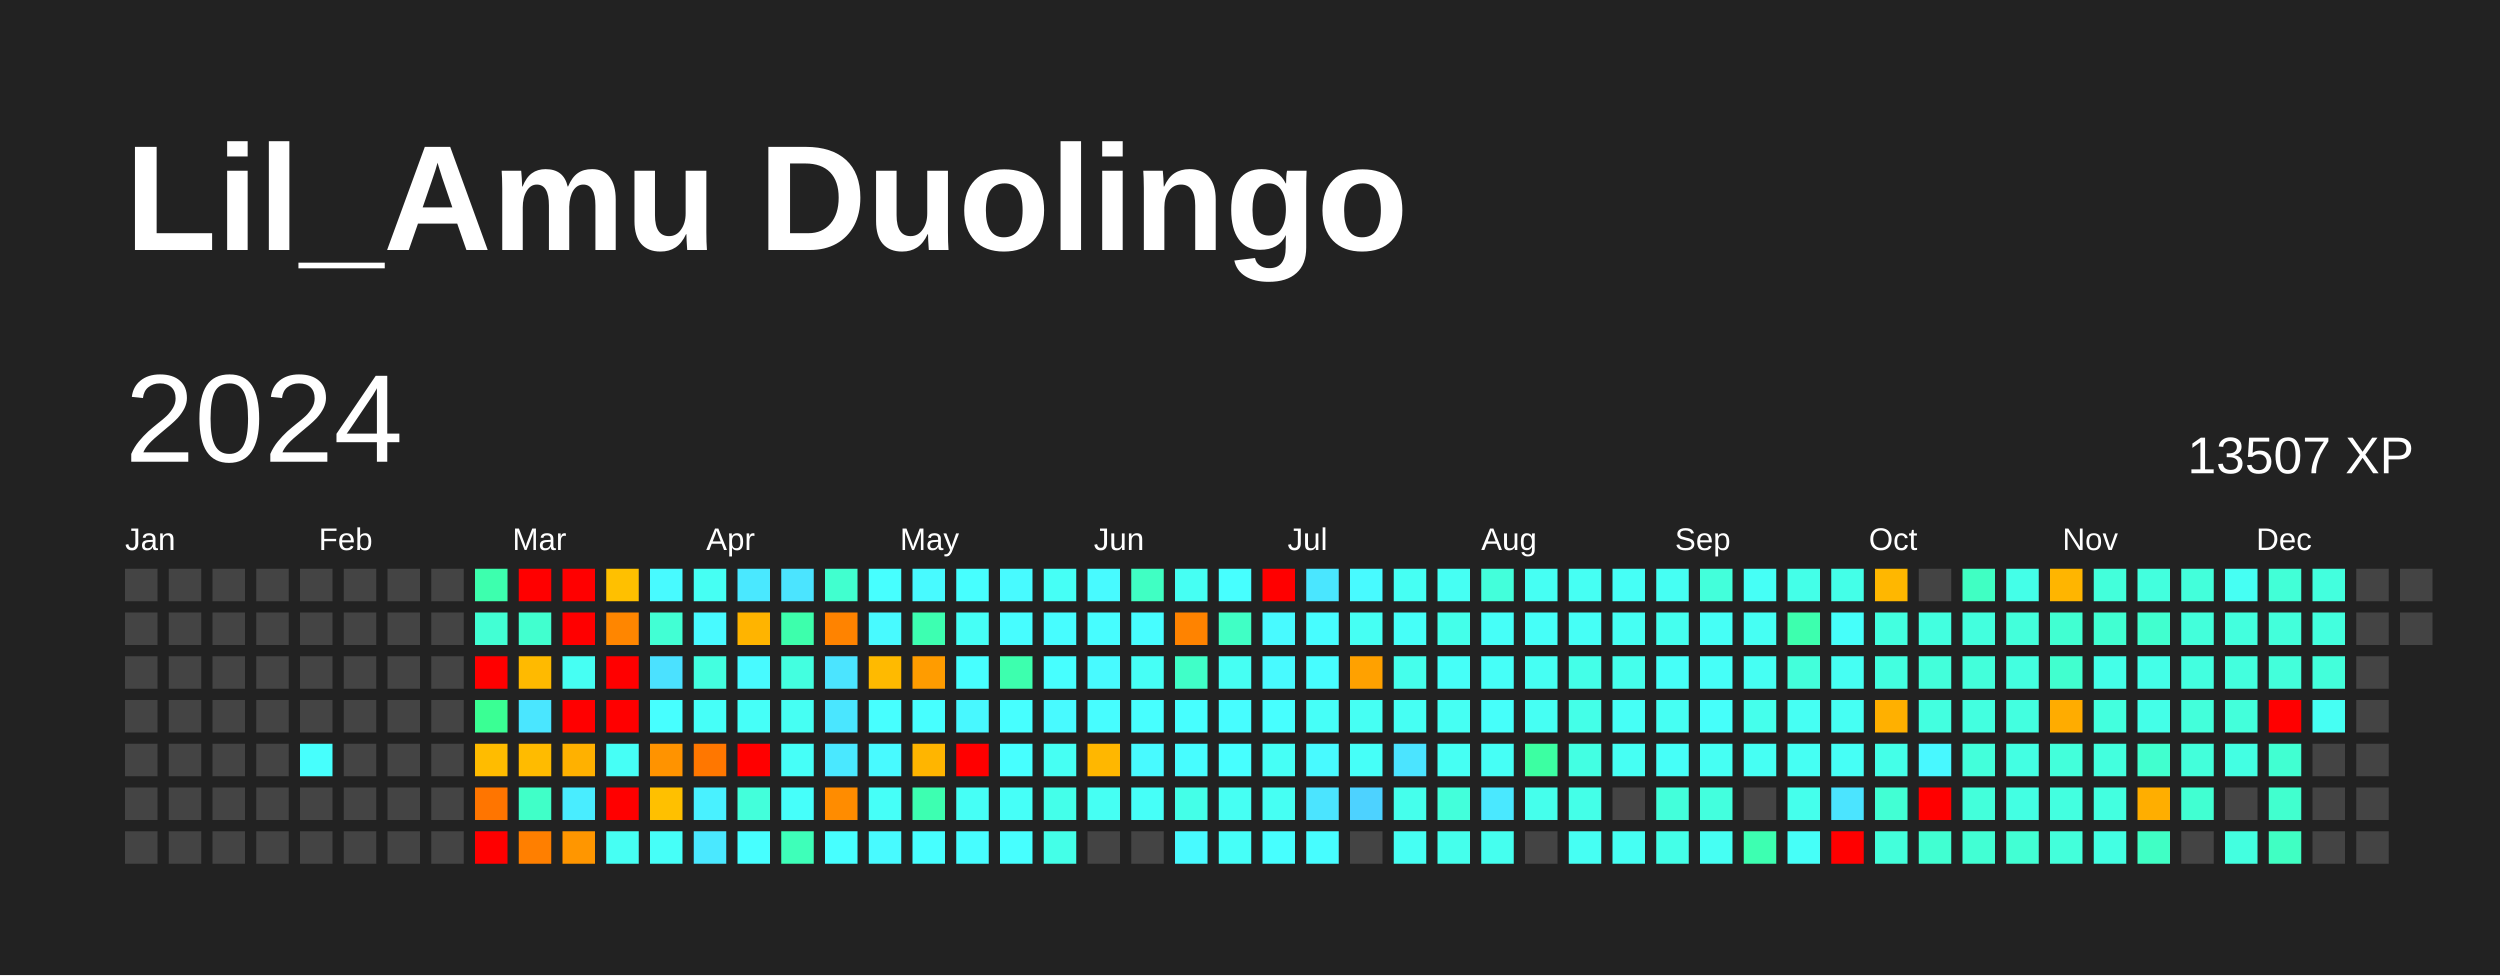
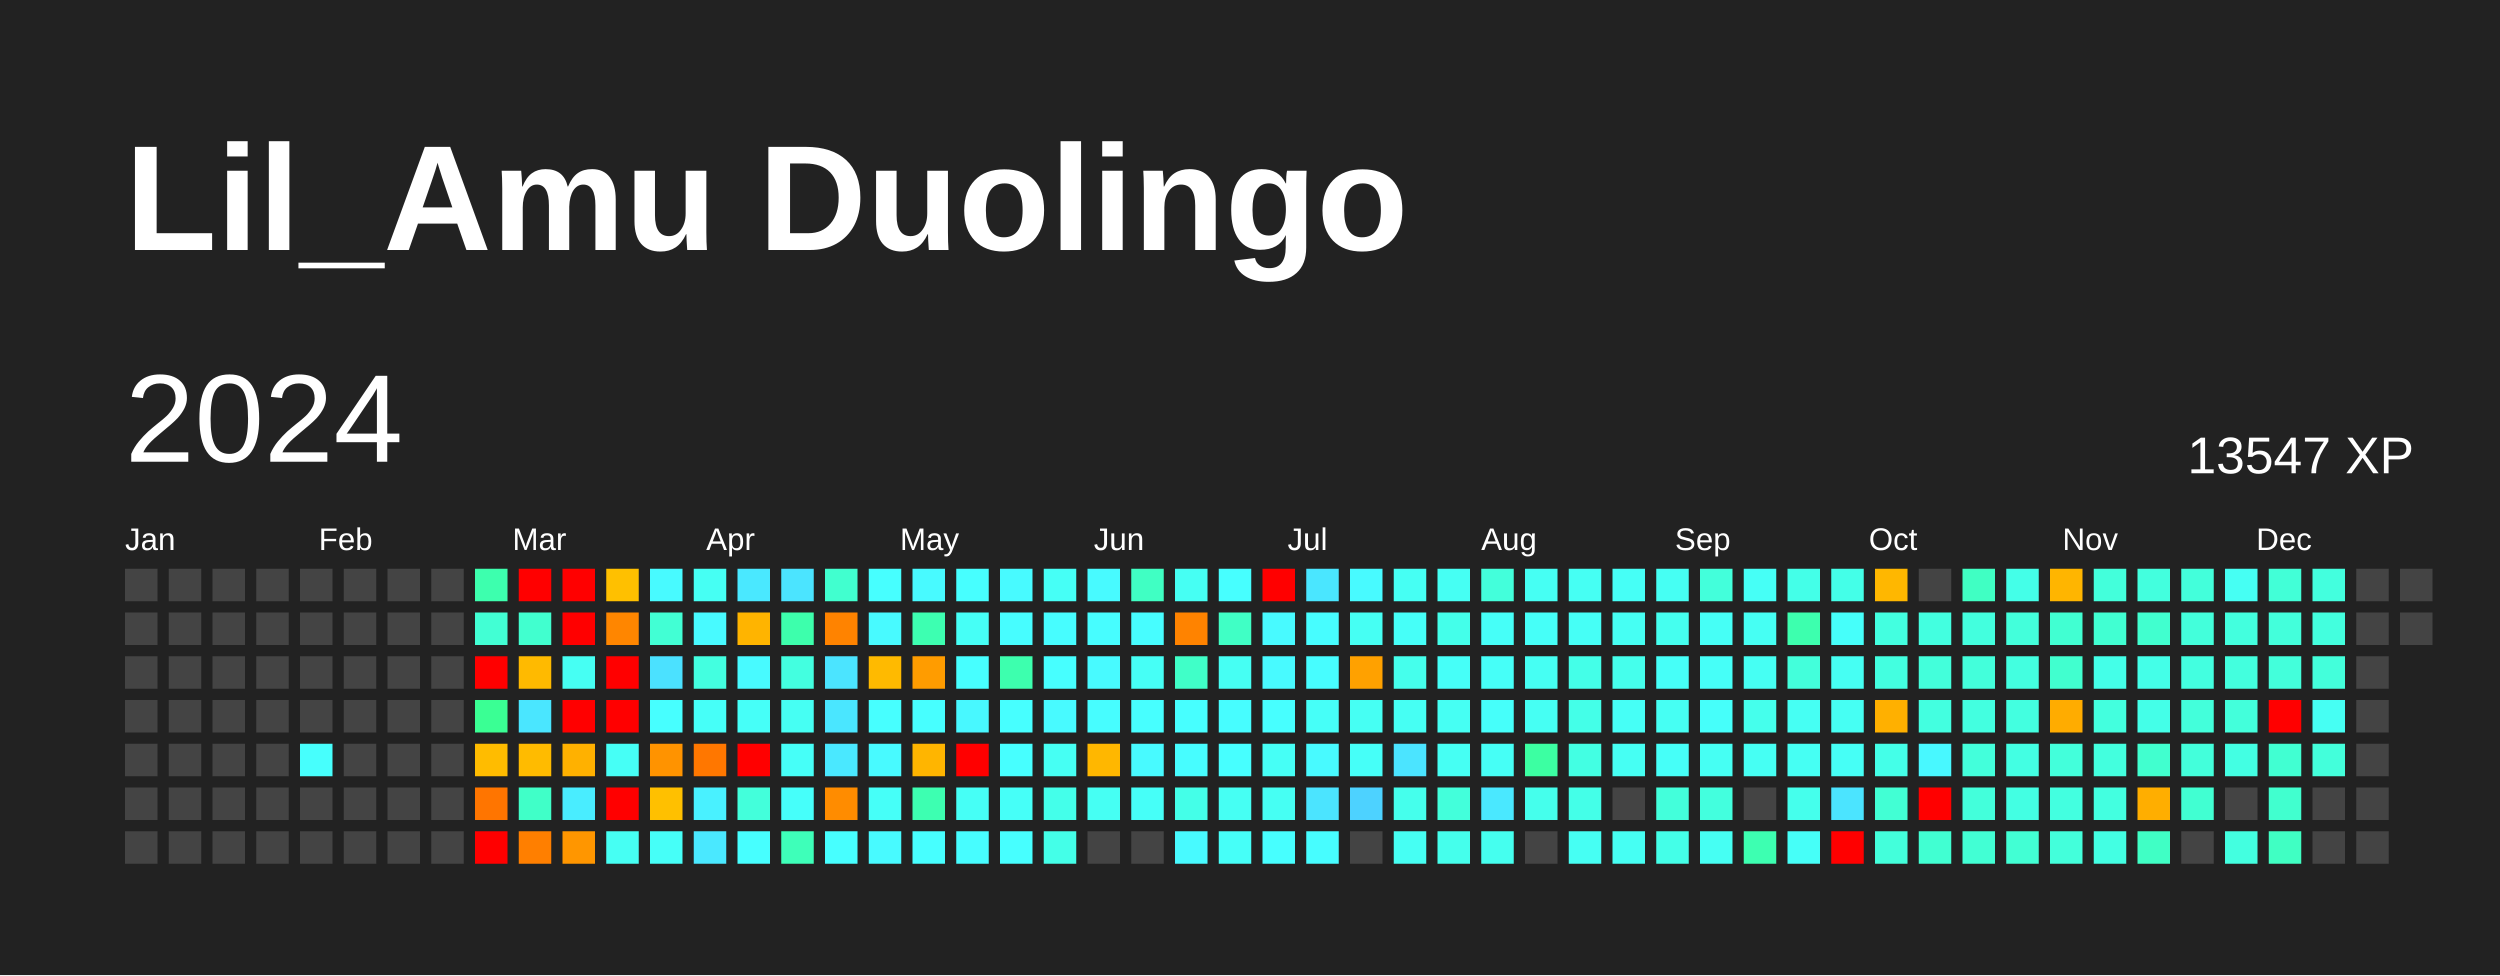
<svg xmlns="http://www.w3.org/2000/svg" baseProfile="full" height="78mm" version="1.1" viewBox="0,0,200,78" width="200mm">
  <defs />
  <rect fill="#222222" height="78" width="200" x="0" y="0" />
  <text fill="#FFFFFF" style="font-size:12px; font-family:Arial; font-weight:bold;" x="10" y="20">Lil_Amu Duolingo</text>
  <text dominant-baseline="hanging" fill="#FFFFFF" style="font-size:10.0px; font-family:Arial;" x="10" y="30">2024</text>
-   <text dominant-baseline="hanging" fill="#FFFFFF" style="font-size:4.125px; font-family:Arial;" x="175" y="35">13507 XP</text>
+   <text dominant-baseline="hanging" fill="#FFFFFF" style="font-size:4.125px; font-family:Arial;" x="175" y="35">13547 XP</text>
  <text fill="#FFFFFF" style="font-size:2.5px; font-family:Arial" x="10.0" y="44">Jan</text>
  <text fill="#FFFFFF" style="font-size:2.5px; font-family:Arial" x="25.5" y="44">Feb</text>
  <text fill="#FFFFFF" style="font-size:2.5px; font-family:Arial" x="41.0" y="44">Mar</text>
  <text fill="#FFFFFF" style="font-size:2.5px; font-family:Arial" x="56.5" y="44">Apr</text>
  <text fill="#FFFFFF" style="font-size:2.5px; font-family:Arial" x="72.0" y="44">May</text>
  <text fill="#FFFFFF" style="font-size:2.5px; font-family:Arial" x="87.5" y="44">Jun</text>
  <text fill="#FFFFFF" style="font-size:2.5px; font-family:Arial" x="103.0" y="44">Jul</text>
  <text fill="#FFFFFF" style="font-size:2.5px; font-family:Arial" x="118.5" y="44">Aug</text>
  <text fill="#FFFFFF" style="font-size:2.5px; font-family:Arial" x="134.0" y="44">Sep</text>
  <text fill="#FFFFFF" style="font-size:2.5px; font-family:Arial" x="149.5" y="44">Oct</text>
  <text fill="#FFFFFF" style="font-size:2.5px; font-family:Arial" x="165.0" y="44">Nov</text>
  <text fill="#FFFFFF" style="font-size:2.5px; font-family:Arial" x="180.5" y="44">Dec</text>
  <rect fill="#444444" height="2.6" width="2.6" x="10.0" y="45.5" />
  <rect fill="#444444" height="2.6" width="2.6" x="10.0" y="49.0" />
  <rect fill="#444444" height="2.6" width="2.6" x="10.0" y="52.5" />
  <rect fill="#444444" height="2.6" width="2.6" x="10.0" y="56.0" />
  <rect fill="#444444" height="2.6" width="2.6" x="10.0" y="59.5" />
  <rect fill="#444444" height="2.6" width="2.6" x="10.0" y="63.0" />
  <rect fill="#444444" height="2.6" width="2.6" x="10.0" y="66.5" />
  <rect fill="#444444" height="2.6" width="2.6" x="13.5" y="45.5" />
  <rect fill="#444444" height="2.6" width="2.6" x="13.5" y="49.0" />
  <rect fill="#444444" height="2.6" width="2.6" x="13.5" y="52.5" />
  <rect fill="#444444" height="2.6" width="2.6" x="13.5" y="56.0" />
  <rect fill="#444444" height="2.6" width="2.6" x="13.5" y="59.5" />
  <rect fill="#444444" height="2.6" width="2.6" x="13.5" y="63.0" />
  <rect fill="#444444" height="2.6" width="2.6" x="13.5" y="66.5" />
  <rect fill="#444444" height="2.6" width="2.6" x="17.0" y="45.5" />
  <rect fill="#444444" height="2.6" width="2.6" x="17.0" y="49.0" />
  <rect fill="#444444" height="2.6" width="2.6" x="17.0" y="52.5" />
  <rect fill="#444444" height="2.6" width="2.6" x="17.0" y="56.0" />
  <rect fill="#444444" height="2.6" width="2.6" x="17.0" y="59.5" />
  <rect fill="#444444" height="2.6" width="2.6" x="17.0" y="63.0" />
  <rect fill="#444444" height="2.6" width="2.6" x="17.0" y="66.5" />
  <rect fill="#444444" height="2.6" width="2.6" x="20.5" y="45.5" />
  <rect fill="#444444" height="2.6" width="2.6" x="20.5" y="49.0" />
  <rect fill="#444444" height="2.6" width="2.6" x="20.5" y="52.5" />
  <rect fill="#444444" height="2.6" width="2.6" x="20.5" y="56.0" />
  <rect fill="#444444" height="2.6" width="2.6" x="20.5" y="59.5" />
  <rect fill="#444444" height="2.6" width="2.6" x="20.5" y="63.0" />
  <rect fill="#444444" height="2.6" width="2.6" x="20.5" y="66.5" />
  <rect fill="#444444" height="2.6" width="2.6" x="24.0" y="45.5" />
  <rect fill="#444444" height="2.6" width="2.6" x="24.0" y="49.0" />
  <rect fill="#444444" height="2.6" width="2.6" x="24.0" y="52.5" />
  <rect fill="#444444" height="2.6" width="2.6" x="24.0" y="56.0" />
  <rect fill="#47fffd" height="2.6" width="2.6" x="24.0" y="59.5" />
  <rect fill="#444444" height="2.6" width="2.6" x="24.0" y="63.0" />
  <rect fill="#444444" height="2.6" width="2.6" x="24.0" y="66.5" />
  <rect fill="#444444" height="2.6" width="2.6" x="27.5" y="45.5" />
  <rect fill="#444444" height="2.6" width="2.6" x="27.5" y="49.0" />
  <rect fill="#444444" height="2.6" width="2.6" x="27.5" y="52.5" />
  <rect fill="#444444" height="2.6" width="2.6" x="27.5" y="56.0" />
  <rect fill="#444444" height="2.6" width="2.6" x="27.5" y="59.5" />
  <rect fill="#444444" height="2.6" width="2.6" x="27.5" y="63.0" />
  <rect fill="#444444" height="2.6" width="2.6" x="27.5" y="66.5" />
  <rect fill="#444444" height="2.6" width="2.6" x="31.0" y="45.5" />
  <rect fill="#444444" height="2.6" width="2.6" x="31.0" y="49.0" />
  <rect fill="#444444" height="2.6" width="2.6" x="31.0" y="52.5" />
  <rect fill="#444444" height="2.6" width="2.6" x="31.0" y="56.0" />
  <rect fill="#444444" height="2.6" width="2.6" x="31.0" y="59.5" />
  <rect fill="#444444" height="2.6" width="2.6" x="31.0" y="63.0" />
  <rect fill="#444444" height="2.6" width="2.6" x="31.0" y="66.5" />
  <rect fill="#444444" height="2.6" width="2.6" x="34.5" y="45.5" />
  <rect fill="#444444" height="2.6" width="2.6" x="34.5" y="49.0" />
  <rect fill="#444444" height="2.6" width="2.6" x="34.5" y="52.5" />
  <rect fill="#444444" height="2.6" width="2.6" x="34.5" y="56.0" />
  <rect fill="#444444" height="2.6" width="2.6" x="34.5" y="59.5" />
  <rect fill="#444444" height="2.6" width="2.6" x="34.5" y="63.0" />
  <rect fill="#444444" height="2.6" width="2.6" x="34.5" y="66.5" />
  <rect fill="#3dffae" height="2.6" width="2.6" x="38.0" y="45.5" />
  <rect fill="#42ffd4" height="2.6" width="2.6" x="38.0" y="49.0" />
  <rect fill="red" height="2.6" width="2.6" x="38.0" y="52.5" />
  <rect fill="#3aff94" height="2.6" width="2.6" x="38.0" y="56.0" />
  <rect fill="#ffbc00" height="2.6" width="2.6" x="38.0" y="59.5" />
  <rect fill="#ff7500" height="2.6" width="2.6" x="38.0" y="63.0" />
  <rect fill="red" height="2.6" width="2.6" x="38.0" y="66.5" />
  <rect fill="red" height="2.6" width="2.6" x="41.5" y="45.5" />
  <rect fill="#41ffcf" height="2.6" width="2.6" x="41.5" y="49.0" />
  <rect fill="#ffba00" height="2.6" width="2.6" x="41.5" y="52.5" />
  <rect fill="#4ae6ff" height="2.6" width="2.6" x="41.5" y="56.0" />
  <rect fill="#ffbb00" height="2.6" width="2.6" x="41.5" y="59.5" />
  <rect fill="#40ffc8" height="2.6" width="2.6" x="41.5" y="63.0" />
  <rect fill="#ff7f00" height="2.6" width="2.6" x="41.5" y="66.5" />
  <rect fill="red" height="2.6" width="2.6" x="45.0" y="45.5" />
  <rect fill="red" height="2.6" width="2.6" x="45.0" y="49.0" />
  <rect fill="#46fff3" height="2.6" width="2.6" x="45.0" y="52.5" />
  <rect fill="red" height="2.6" width="2.6" x="45.0" y="56.0" />
  <rect fill="#ffb100" height="2.6" width="2.6" x="45.0" y="59.5" />
  <rect fill="#49edff" height="2.6" width="2.6" x="45.0" y="63.0" />
  <rect fill="#ff9600" height="2.6" width="2.6" x="45.0" y="66.5" />
  <rect fill="#ffc000" height="2.6" width="2.6" x="48.5" y="45.5" />
  <rect fill="#ff8600" height="2.6" width="2.6" x="48.5" y="49.0" />
  <rect fill="red" height="2.6" width="2.6" x="48.5" y="52.5" />
  <rect fill="red" height="2.6" width="2.6" x="48.5" y="56.0" />
  <rect fill="#46fff6" height="2.6" width="2.6" x="48.5" y="59.5" />
  <rect fill="red" height="2.6" width="2.6" x="48.5" y="63.0" />
  <rect fill="#46fff3" height="2.6" width="2.6" x="48.5" y="66.5" />
  <rect fill="#48faff" height="2.6" width="2.6" x="52.0" y="45.5" />
  <rect fill="#42ffd4" height="2.6" width="2.6" x="52.0" y="49.0" />
  <rect fill="#4be1ff" height="2.6" width="2.6" x="52.0" y="52.5" />
  <rect fill="#47ffff" height="2.6" width="2.6" x="52.0" y="56.0" />
  <rect fill="#ff9300" height="2.6" width="2.6" x="52.0" y="59.5" />
  <rect fill="#ffc000" height="2.6" width="2.6" x="52.0" y="63.0" />
  <rect fill="#46fff8" height="2.6" width="2.6" x="52.0" y="66.5" />
  <rect fill="#46fff3" height="2.6" width="2.6" x="55.5" y="45.5" />
  <rect fill="#48faff" height="2.6" width="2.6" x="55.5" y="49.0" />
  <rect fill="#43ffe0" height="2.6" width="2.6" x="55.5" y="52.5" />
  <rect fill="#46fff8" height="2.6" width="2.6" x="55.5" y="56.0" />
  <rect fill="#ff7700" height="2.6" width="2.6" x="55.5" y="59.5" />
  <rect fill="#49f1ff" height="2.6" width="2.6" x="55.5" y="63.0" />
  <rect fill="#4ae8ff" height="2.6" width="2.6" x="55.5" y="66.5" />
  <rect fill="#4ae8ff" height="2.6" width="2.6" x="59.0" y="45.5" />
  <rect fill="#ffb400" height="2.6" width="2.6" x="59.0" y="49.0" />
  <rect fill="#48faff" height="2.6" width="2.6" x="59.0" y="52.5" />
  <rect fill="#46fff8" height="2.6" width="2.6" x="59.0" y="56.0" />
  <rect fill="red" height="2.6" width="2.6" x="59.0" y="59.5" />
  <rect fill="#43ffdb" height="2.6" width="2.6" x="59.0" y="63.0" />
  <rect fill="#47ffff" height="2.6" width="2.6" x="59.0" y="66.5" />
  <rect fill="#4be4ff" height="2.6" width="2.6" x="62.5" y="45.5" />
  <rect fill="#3dffac" height="2.6" width="2.6" x="62.5" y="49.0" />
  <rect fill="#43ffe0" height="2.6" width="2.6" x="62.5" y="52.5" />
  <rect fill="#46fff3" height="2.6" width="2.6" x="62.5" y="56.0" />
  <rect fill="#46fff8" height="2.6" width="2.6" x="62.5" y="59.5" />
  <rect fill="#46fffa" height="2.6" width="2.6" x="62.5" y="63.0" />
  <rect fill="#3effb9" height="2.6" width="2.6" x="62.5" y="66.5" />
  <rect fill="#41ffcf" height="2.6" width="2.6" x="66.0" y="45.5" />
  <rect fill="#ff8300" height="2.6" width="2.6" x="66.0" y="49.0" />
  <rect fill="#4be4ff" height="2.6" width="2.6" x="66.0" y="52.5" />
  <rect fill="#4ae6ff" height="2.6" width="2.6" x="66.0" y="56.0" />
  <rect fill="#4ae8ff" height="2.6" width="2.6" x="66.0" y="59.5" />
  <rect fill="#ff8c00" height="2.6" width="2.6" x="66.0" y="63.0" />
  <rect fill="#47ffff" height="2.6" width="2.6" x="66.0" y="66.5" />
  <rect fill="#47ffff" height="2.6" width="2.6" x="69.5" y="45.5" />
  <rect fill="#48faff" height="2.6" width="2.6" x="69.5" y="49.0" />
  <rect fill="#ffba00" height="2.6" width="2.6" x="69.5" y="52.5" />
  <rect fill="#47ffff" height="2.6" width="2.6" x="69.5" y="56.0" />
  <rect fill="#48faff" height="2.6" width="2.6" x="69.5" y="59.5" />
  <rect fill="#46fff8" height="2.6" width="2.6" x="69.5" y="63.0" />
  <rect fill="#48faff" height="2.6" width="2.6" x="69.5" y="66.5" />
  <rect fill="#48faff" height="2.6" width="2.6" x="73.0" y="45.5" />
  <rect fill="#3dffb1" height="2.6" width="2.6" x="73.0" y="49.0" />
  <rect fill="#ff9c00" height="2.6" width="2.6" x="73.0" y="52.5" />
  <rect fill="#47ffff" height="2.6" width="2.6" x="73.0" y="56.0" />
  <rect fill="#ffb500" height="2.6" width="2.6" x="73.0" y="59.5" />
  <rect fill="#3dffb1" height="2.6" width="2.6" x="73.0" y="63.0" />
  <rect fill="#47ffff" height="2.6" width="2.6" x="73.0" y="66.5" />
  <rect fill="#47ffff" height="2.6" width="2.6" x="76.5" y="45.5" />
  <rect fill="#46fff6" height="2.6" width="2.6" x="76.5" y="49.0" />
  <rect fill="#47ffff" height="2.6" width="2.6" x="76.5" y="52.5" />
  <rect fill="#48f8ff" height="2.6" width="2.6" x="76.5" y="56.0" />
  <rect fill="red" height="2.6" width="2.6" x="76.5" y="59.5" />
  <rect fill="#46fff6" height="2.6" width="2.6" x="76.5" y="63.0" />
  <rect fill="#47fdff" height="2.6" width="2.6" x="76.5" y="66.5" />
  <rect fill="#48faff" height="2.6" width="2.6" x="80.0" y="45.5" />
  <rect fill="#47fdff" height="2.6" width="2.6" x="80.0" y="49.0" />
  <rect fill="#3dffae" height="2.6" width="2.6" x="80.0" y="52.5" />
  <rect fill="#47ffff" height="2.6" width="2.6" x="80.0" y="56.0" />
  <rect fill="#47ffff" height="2.6" width="2.6" x="80.0" y="59.5" />
  <rect fill="#46fff8" height="2.6" width="2.6" x="80.0" y="63.0" />
  <rect fill="#47ffff" height="2.6" width="2.6" x="80.0" y="66.5" />
  <rect fill="#46fff6" height="2.6" width="2.6" x="83.5" y="45.5" />
  <rect fill="#47fdff" height="2.6" width="2.6" x="83.5" y="49.0" />
  <rect fill="#47ffff" height="2.6" width="2.6" x="83.5" y="52.5" />
  <rect fill="#48faff" height="2.6" width="2.6" x="83.5" y="56.0" />
  <rect fill="#46fff3" height="2.6" width="2.6" x="83.5" y="59.5" />
  <rect fill="#44ffea" height="2.6" width="2.6" x="83.5" y="63.0" />
  <rect fill="#44ffe8" height="2.6" width="2.6" x="83.5" y="66.5" />
  <rect fill="#48faff" height="2.6" width="2.6" x="87.0" y="45.5" />
  <rect fill="#47fdff" height="2.6" width="2.6" x="87.0" y="49.0" />
  <rect fill="#48faff" height="2.6" width="2.6" x="87.0" y="52.5" />
  <rect fill="#47fdff" height="2.6" width="2.6" x="87.0" y="56.0" />
  <rect fill="#ffb700" height="2.6" width="2.6" x="87.0" y="59.5" />
  <rect fill="#46fff3" height="2.6" width="2.6" x="87.0" y="63.0" />
  <rect fill="#444444" height="2.6" width="2.6" x="87.0" y="66.5" />
  <rect fill="#40ffc3" height="2.6" width="2.6" x="90.5" y="45.5" />
  <rect fill="#47fdff" height="2.6" width="2.6" x="90.5" y="49.0" />
  <rect fill="#46fff6" height="2.6" width="2.6" x="90.5" y="52.5" />
  <rect fill="#47ffff" height="2.6" width="2.6" x="90.5" y="56.0" />
  <rect fill="#48faff" height="2.6" width="2.6" x="90.5" y="59.5" />
  <rect fill="#46fff8" height="2.6" width="2.6" x="90.5" y="63.0" />
  <rect fill="#444444" height="2.6" width="2.6" x="90.5" y="66.5" />
  <rect fill="#46fff3" height="2.6" width="2.6" x="94.0" y="45.5" />
  <rect fill="#ff8300" height="2.6" width="2.6" x="94.0" y="49.0" />
  <rect fill="#40ffc8" height="2.6" width="2.6" x="94.0" y="52.5" />
  <rect fill="#47ffff" height="2.6" width="2.6" x="94.0" y="56.0" />
  <rect fill="#47fdff" height="2.6" width="2.6" x="94.0" y="59.5" />
  <rect fill="#44ffe8" height="2.6" width="2.6" x="94.0" y="63.0" />
  <rect fill="#48faff" height="2.6" width="2.6" x="94.0" y="66.5" />
  <rect fill="#47ffff" height="2.6" width="2.6" x="97.5" y="45.5" />
  <rect fill="#40ffc5" height="2.6" width="2.6" x="97.5" y="49.0" />
  <rect fill="#46fff3" height="2.6" width="2.6" x="97.5" y="52.5" />
  <rect fill="#47fdff" height="2.6" width="2.6" x="97.5" y="56.0" />
  <rect fill="#47ffff" height="2.6" width="2.6" x="97.5" y="59.5" />
  <rect fill="#46fff3" height="2.6" width="2.6" x="97.5" y="63.0" />
  <rect fill="#46fff8" height="2.6" width="2.6" x="97.5" y="66.5" />
  <rect fill="red" height="2.6" width="2.6" x="101.0" y="45.5" />
  <rect fill="#48faff" height="2.6" width="2.6" x="101.0" y="49.0" />
  <rect fill="#48faff" height="2.6" width="2.6" x="101.0" y="52.5" />
  <rect fill="#47ffff" height="2.6" width="2.6" x="101.0" y="56.0" />
  <rect fill="#46fff6" height="2.6" width="2.6" x="101.0" y="59.5" />
  <rect fill="#46fff3" height="2.6" width="2.6" x="101.0" y="63.0" />
  <rect fill="#47ffff" height="2.6" width="2.6" x="101.0" y="66.5" />
  <rect fill="#4ae6ff" height="2.6" width="2.6" x="104.5" y="45.5" />
  <rect fill="#47fdff" height="2.6" width="2.6" x="104.5" y="49.0" />
  <rect fill="#47fdff" height="2.6" width="2.6" x="104.5" y="52.5" />
  <rect fill="#46fff8" height="2.6" width="2.6" x="104.5" y="56.0" />
  <rect fill="#48faff" height="2.6" width="2.6" x="104.5" y="59.5" />
  <rect fill="#4be4ff" height="2.6" width="2.6" x="104.5" y="63.0" />
  <rect fill="#47fdff" height="2.6" width="2.6" x="104.5" y="66.5" />
  <rect fill="#48faff" height="2.6" width="2.6" x="108.0" y="45.5" />
  <rect fill="#46fff3" height="2.6" width="2.6" x="108.0" y="49.0" />
  <rect fill="#ffa100" height="2.6" width="2.6" x="108.0" y="52.5" />
  <rect fill="#46fff3" height="2.6" width="2.6" x="108.0" y="56.0" />
  <rect fill="#46fff8" height="2.6" width="2.6" x="108.0" y="59.5" />
  <rect fill="#4dd2ff" height="2.6" width="2.6" x="108.0" y="63.0" />
  <rect fill="#444444" height="2.6" width="2.6" x="108.0" y="66.5" />
  <rect fill="#46fff3" height="2.6" width="2.6" x="111.5" y="45.5" />
  <rect fill="#46fff8" height="2.6" width="2.6" x="111.5" y="49.0" />
  <rect fill="#45ffec" height="2.6" width="2.6" x="111.5" y="52.5" />
  <rect fill="#46fff3" height="2.6" width="2.6" x="111.5" y="56.0" />
  <rect fill="#4be4ff" height="2.6" width="2.6" x="111.5" y="59.5" />
  <rect fill="#45ffec" height="2.6" width="2.6" x="111.5" y="63.0" />
  <rect fill="#46fff3" height="2.6" width="2.6" x="111.5" y="66.5" />
  <rect fill="#46fff3" height="2.6" width="2.6" x="115.0" y="45.5" />
  <rect fill="#44ffea" height="2.6" width="2.6" x="115.0" y="49.0" />
  <rect fill="#46fff8" height="2.6" width="2.6" x="115.0" y="52.5" />
  <rect fill="#46fff3" height="2.6" width="2.6" x="115.0" y="56.0" />
  <rect fill="#46fff3" height="2.6" width="2.6" x="115.0" y="59.5" />
  <rect fill="#43ffdb" height="2.6" width="2.6" x="115.0" y="63.0" />
  <rect fill="#45ffec" height="2.6" width="2.6" x="115.0" y="66.5" />
  <rect fill="#43ffdb" height="2.6" width="2.6" x="118.5" y="45.5" />
  <rect fill="#46fff8" height="2.6" width="2.6" x="118.5" y="49.0" />
  <rect fill="#46fff8" height="2.6" width="2.6" x="118.5" y="52.5" />
  <rect fill="#46fffa" height="2.6" width="2.6" x="118.5" y="56.0" />
  <rect fill="#46fff6" height="2.6" width="2.6" x="118.5" y="59.5" />
  <rect fill="#4ae8ff" height="2.6" width="2.6" x="118.5" y="63.0" />
  <rect fill="#45ffef" height="2.6" width="2.6" x="118.5" y="66.5" />
  <rect fill="#46fff3" height="2.6" width="2.6" x="122.0" y="45.5" />
  <rect fill="#46fff8" height="2.6" width="2.6" x="122.0" y="49.0" />
  <rect fill="#46fff3" height="2.6" width="2.6" x="122.0" y="52.5" />
  <rect fill="#46fff3" height="2.6" width="2.6" x="122.0" y="56.0" />
  <rect fill="#3cffa2" height="2.6" width="2.6" x="122.0" y="59.5" />
  <rect fill="#45ffec" height="2.6" width="2.6" x="122.0" y="63.0" />
  <rect fill="#444444" height="2.6" width="2.6" x="122.0" y="66.5" />
  <rect fill="#46fff3" height="2.6" width="2.6" x="125.5" y="45.5" />
  <rect fill="#46fff6" height="2.6" width="2.6" x="125.5" y="49.0" />
  <rect fill="#44ffe8" height="2.6" width="2.6" x="125.5" y="52.5" />
  <rect fill="#44ffe8" height="2.6" width="2.6" x="125.5" y="56.0" />
  <rect fill="#43ffe3" height="2.6" width="2.6" x="125.5" y="59.5" />
  <rect fill="#44ffe8" height="2.6" width="2.6" x="125.5" y="63.0" />
  <rect fill="#46fff3" height="2.6" width="2.6" x="125.5" y="66.5" />
  <rect fill="#46fff6" height="2.6" width="2.6" x="129.0" y="45.5" />
  <rect fill="#46fff3" height="2.6" width="2.6" x="129.0" y="49.0" />
  <rect fill="#45ffec" height="2.6" width="2.6" x="129.0" y="52.5" />
  <rect fill="#46fff6" height="2.6" width="2.6" x="129.0" y="56.0" />
  <rect fill="#46fff3" height="2.6" width="2.6" x="129.0" y="59.5" />
  <rect fill="#444444" height="2.6" width="2.6" x="129.0" y="63.0" />
  <rect fill="#46fff3" height="2.6" width="2.6" x="129.0" y="66.5" />
  <rect fill="#46fff3" height="2.6" width="2.6" x="132.5" y="45.5" />
  <rect fill="#45ffef" height="2.6" width="2.6" x="132.5" y="49.0" />
  <rect fill="#46fff8" height="2.6" width="2.6" x="132.5" y="52.5" />
  <rect fill="#46fff3" height="2.6" width="2.6" x="132.5" y="56.0" />
  <rect fill="#46fff8" height="2.6" width="2.6" x="132.5" y="59.5" />
  <rect fill="#43ffdb" height="2.6" width="2.6" x="132.5" y="63.0" />
  <rect fill="#44ffe8" height="2.6" width="2.6" x="132.5" y="66.5" />
  <rect fill="#43ffdb" height="2.6" width="2.6" x="136.0" y="45.5" />
  <rect fill="#46fff6" height="2.6" width="2.6" x="136.0" y="49.0" />
  <rect fill="#46fff8" height="2.6" width="2.6" x="136.0" y="52.5" />
  <rect fill="#46fffa" height="2.6" width="2.6" x="136.0" y="56.0" />
  <rect fill="#46fff3" height="2.6" width="2.6" x="136.0" y="59.5" />
  <rect fill="#43ffde" height="2.6" width="2.6" x="136.0" y="63.0" />
  <rect fill="#46fff3" height="2.6" width="2.6" x="136.0" y="66.5" />
  <rect fill="#46fff6" height="2.6" width="2.6" x="139.5" y="45.5" />
  <rect fill="#46fff3" height="2.6" width="2.6" x="139.5" y="49.0" />
  <rect fill="#46fff3" height="2.6" width="2.6" x="139.5" y="52.5" />
  <rect fill="#45ffec" height="2.6" width="2.6" x="139.5" y="56.0" />
  <rect fill="#46fff3" height="2.6" width="2.6" x="139.5" y="59.5" />
  <rect fill="#444444" height="2.6" width="2.6" x="139.5" y="63.0" />
  <rect fill="#3dffb1" height="2.6" width="2.6" x="139.5" y="66.5" />
  <rect fill="#44ffe8" height="2.6" width="2.6" x="143.0" y="45.5" />
  <rect fill="#3dffae" height="2.6" width="2.6" x="143.0" y="49.0" />
  <rect fill="#43ffdb" height="2.6" width="2.6" x="143.0" y="52.5" />
  <rect fill="#46fff3" height="2.6" width="2.6" x="143.0" y="56.0" />
  <rect fill="#46fff3" height="2.6" width="2.6" x="143.0" y="59.5" />
  <rect fill="#45ffec" height="2.6" width="2.6" x="143.0" y="63.0" />
  <rect fill="#46fff8" height="2.6" width="2.6" x="143.0" y="66.5" />
  <rect fill="#44ffe8" height="2.6" width="2.6" x="146.5" y="45.5" />
  <rect fill="#46fffa" height="2.6" width="2.6" x="146.5" y="49.0" />
  <rect fill="#46fff3" height="2.6" width="2.6" x="146.5" y="52.5" />
  <rect fill="#46fff3" height="2.6" width="2.6" x="146.5" y="56.0" />
  <rect fill="#46fff6" height="2.6" width="2.6" x="146.5" y="59.5" />
  <rect fill="#4be4ff" height="2.6" width="2.6" x="146.5" y="63.0" />
  <rect fill="red" height="2.6" width="2.6" x="146.5" y="66.5" />
  <rect fill="#ffb700" height="2.6" width="2.6" x="150.0" y="45.5" />
  <rect fill="#43ffe0" height="2.6" width="2.6" x="150.0" y="49.0" />
  <rect fill="#43ffe0" height="2.6" width="2.6" x="150.0" y="52.5" />
  <rect fill="#ffb000" height="2.6" width="2.6" x="150.0" y="56.0" />
  <rect fill="#44ffe8" height="2.6" width="2.6" x="150.0" y="59.5" />
  <rect fill="#42ffd4" height="2.6" width="2.6" x="150.0" y="63.0" />
  <rect fill="#43ffdb" height="2.6" width="2.6" x="150.0" y="66.5" />
  <rect fill="#444444" height="2.6" width="2.6" x="153.5" y="45.5" />
  <rect fill="#43ffe0" height="2.6" width="2.6" x="153.5" y="49.0" />
  <rect fill="#43ffdb" height="2.6" width="2.6" x="153.5" y="52.5" />
  <rect fill="#43ffe0" height="2.6" width="2.6" x="153.5" y="56.0" />
  <rect fill="#48f8ff" height="2.6" width="2.6" x="153.5" y="59.5" />
  <rect fill="red" height="2.6" width="2.6" x="153.5" y="63.0" />
  <rect fill="#41ffd2" height="2.6" width="2.6" x="153.5" y="66.5" />
  <rect fill="#40ffc3" height="2.6" width="2.6" x="157.0" y="45.5" />
  <rect fill="#43ffde" height="2.6" width="2.6" x="157.0" y="49.0" />
  <rect fill="#43ffdb" height="2.6" width="2.6" x="157.0" y="52.5" />
  <rect fill="#43ffe0" height="2.6" width="2.6" x="157.0" y="56.0" />
  <rect fill="#43ffdb" height="2.6" width="2.6" x="157.0" y="59.5" />
  <rect fill="#43ffdb" height="2.6" width="2.6" x="157.0" y="63.0" />
  <rect fill="#42ffd4" height="2.6" width="2.6" x="157.0" y="66.5" />
  <rect fill="#44ffe8" height="2.6" width="2.6" x="160.5" y="45.5" />
  <rect fill="#43ffdb" height="2.6" width="2.6" x="160.5" y="49.0" />
  <rect fill="#43ffe0" height="2.6" width="2.6" x="160.5" y="52.5" />
  <rect fill="#43ffe0" height="2.6" width="2.6" x="160.5" y="56.0" />
  <rect fill="#43ffe3" height="2.6" width="2.6" x="160.5" y="59.5" />
  <rect fill="#43ffe3" height="2.6" width="2.6" x="160.5" y="63.0" />
  <rect fill="#42ffd4" height="2.6" width="2.6" x="160.5" y="66.5" />
  <rect fill="#ffb500" height="2.6" width="2.6" x="164.0" y="45.5" />
  <rect fill="#41ffd2" height="2.6" width="2.6" x="164.0" y="49.0" />
  <rect fill="#41ffcf" height="2.6" width="2.6" x="164.0" y="52.5" />
  <rect fill="#ffac00" height="2.6" width="2.6" x="164.0" y="56.0" />
  <rect fill="#43ffdb" height="2.6" width="2.6" x="164.0" y="59.5" />
  <rect fill="#43ffe0" height="2.6" width="2.6" x="164.0" y="63.0" />
  <rect fill="#43ffdb" height="2.6" width="2.6" x="164.0" y="66.5" />
  <rect fill="#43ffdb" height="2.6" width="2.6" x="167.5" y="45.5" />
  <rect fill="#41ffd2" height="2.6" width="2.6" x="167.5" y="49.0" />
  <rect fill="#44ffe8" height="2.6" width="2.6" x="167.5" y="52.5" />
  <rect fill="#43ffde" height="2.6" width="2.6" x="167.5" y="56.0" />
  <rect fill="#43ffde" height="2.6" width="2.6" x="167.5" y="59.5" />
  <rect fill="#43ffe0" height="2.6" width="2.6" x="167.5" y="63.0" />
  <rect fill="#43ffe3" height="2.6" width="2.6" x="167.5" y="66.5" />
  <rect fill="#43ffde" height="2.6" width="2.6" x="171.0" y="45.5" />
  <rect fill="#41ffcf" height="2.6" width="2.6" x="171.0" y="49.0" />
  <rect fill="#44ffe8" height="2.6" width="2.6" x="171.0" y="52.5" />
  <rect fill="#44ffe8" height="2.6" width="2.6" x="171.0" y="56.0" />
  <rect fill="#41ffcf" height="2.6" width="2.6" x="171.0" y="59.5" />
  <rect fill="#ffae00" height="2.6" width="2.6" x="171.0" y="63.0" />
  <rect fill="#40ffc5" height="2.6" width="2.6" x="171.0" y="66.5" />
  <rect fill="#43ffdb" height="2.6" width="2.6" x="174.5" y="45.5" />
  <rect fill="#43ffdb" height="2.6" width="2.6" x="174.5" y="49.0" />
  <rect fill="#43ffe0" height="2.6" width="2.6" x="174.5" y="52.5" />
  <rect fill="#43ffdb" height="2.6" width="2.6" x="174.5" y="56.0" />
  <rect fill="#43ffdb" height="2.6" width="2.6" x="174.5" y="59.5" />
  <rect fill="#41ffd2" height="2.6" width="2.6" x="174.5" y="63.0" />
  <rect fill="#444444" height="2.6" width="2.6" x="174.5" y="66.5" />
  <rect fill="#46fff3" height="2.6" width="2.6" x="178.0" y="45.5" />
  <rect fill="#43ffde" height="2.6" width="2.6" x="178.0" y="49.0" />
  <rect fill="#43ffde" height="2.6" width="2.6" x="178.0" y="52.5" />
  <rect fill="#43ffdb" height="2.6" width="2.6" x="178.0" y="56.0" />
  <rect fill="#43ffe3" height="2.6" width="2.6" x="178.0" y="59.5" />
  <rect fill="#444444" height="2.6" width="2.6" x="178.0" y="63.0" />
  <rect fill="#43ffe0" height="2.6" width="2.6" x="178.0" y="66.5" />
  <rect fill="#42ffd7" height="2.6" width="2.6" x="181.5" y="45.5" />
  <rect fill="#43ffdb" height="2.6" width="2.6" x="181.5" y="49.0" />
  <rect fill="#43ffdb" height="2.6" width="2.6" x="181.5" y="52.5" />
  <rect fill="red" height="2.6" width="2.6" x="181.5" y="56.0" />
  <rect fill="#41ffd2" height="2.6" width="2.6" x="181.5" y="59.5" />
  <rect fill="#41ffcf" height="2.6" width="2.6" x="181.5" y="63.0" />
  <rect fill="#40ffc3" height="2.6" width="2.6" x="181.5" y="66.5" />
  <rect fill="#43ffde" height="2.6" width="2.6" x="185.0" y="45.5" />
  <rect fill="#43ffde" height="2.6" width="2.6" x="185.0" y="49.0" />
  <rect fill="#43ffdb" height="2.6" width="2.6" x="185.0" y="52.5" />
  <rect fill="#46fff3" height="2.6" width="2.6" x="185.0" y="56.0" />
-   <rect fill="#444444" height="2.6" width="2.6" x="185.0" y="59.5" />
+   <rect fill="#43ffdb" height="2.6" width="2.6" x="185.0" y="59.5" />
  <rect fill="#444444" height="2.6" width="2.6" x="185.0" y="63.0" />
  <rect fill="#444444" height="2.6" width="2.6" x="185.0" y="66.5" />
  <rect fill="#444444" height="2.6" width="2.6" x="188.5" y="45.5" />
  <rect fill="#444444" height="2.6" width="2.6" x="188.5" y="49.0" />
  <rect fill="#444444" height="2.6" width="2.6" x="188.5" y="52.5" />
  <rect fill="#444444" height="2.6" width="2.6" x="188.5" y="56.0" />
  <rect fill="#444444" height="2.6" width="2.6" x="188.5" y="59.5" />
  <rect fill="#444444" height="2.6" width="2.6" x="188.5" y="63.0" />
  <rect fill="#444444" height="2.6" width="2.6" x="188.5" y="66.5" />
  <rect fill="#444444" height="2.6" width="2.6" x="192.0" y="45.5" />
  <rect fill="#444444" height="2.6" width="2.6" x="192.0" y="49.0" />
</svg>
